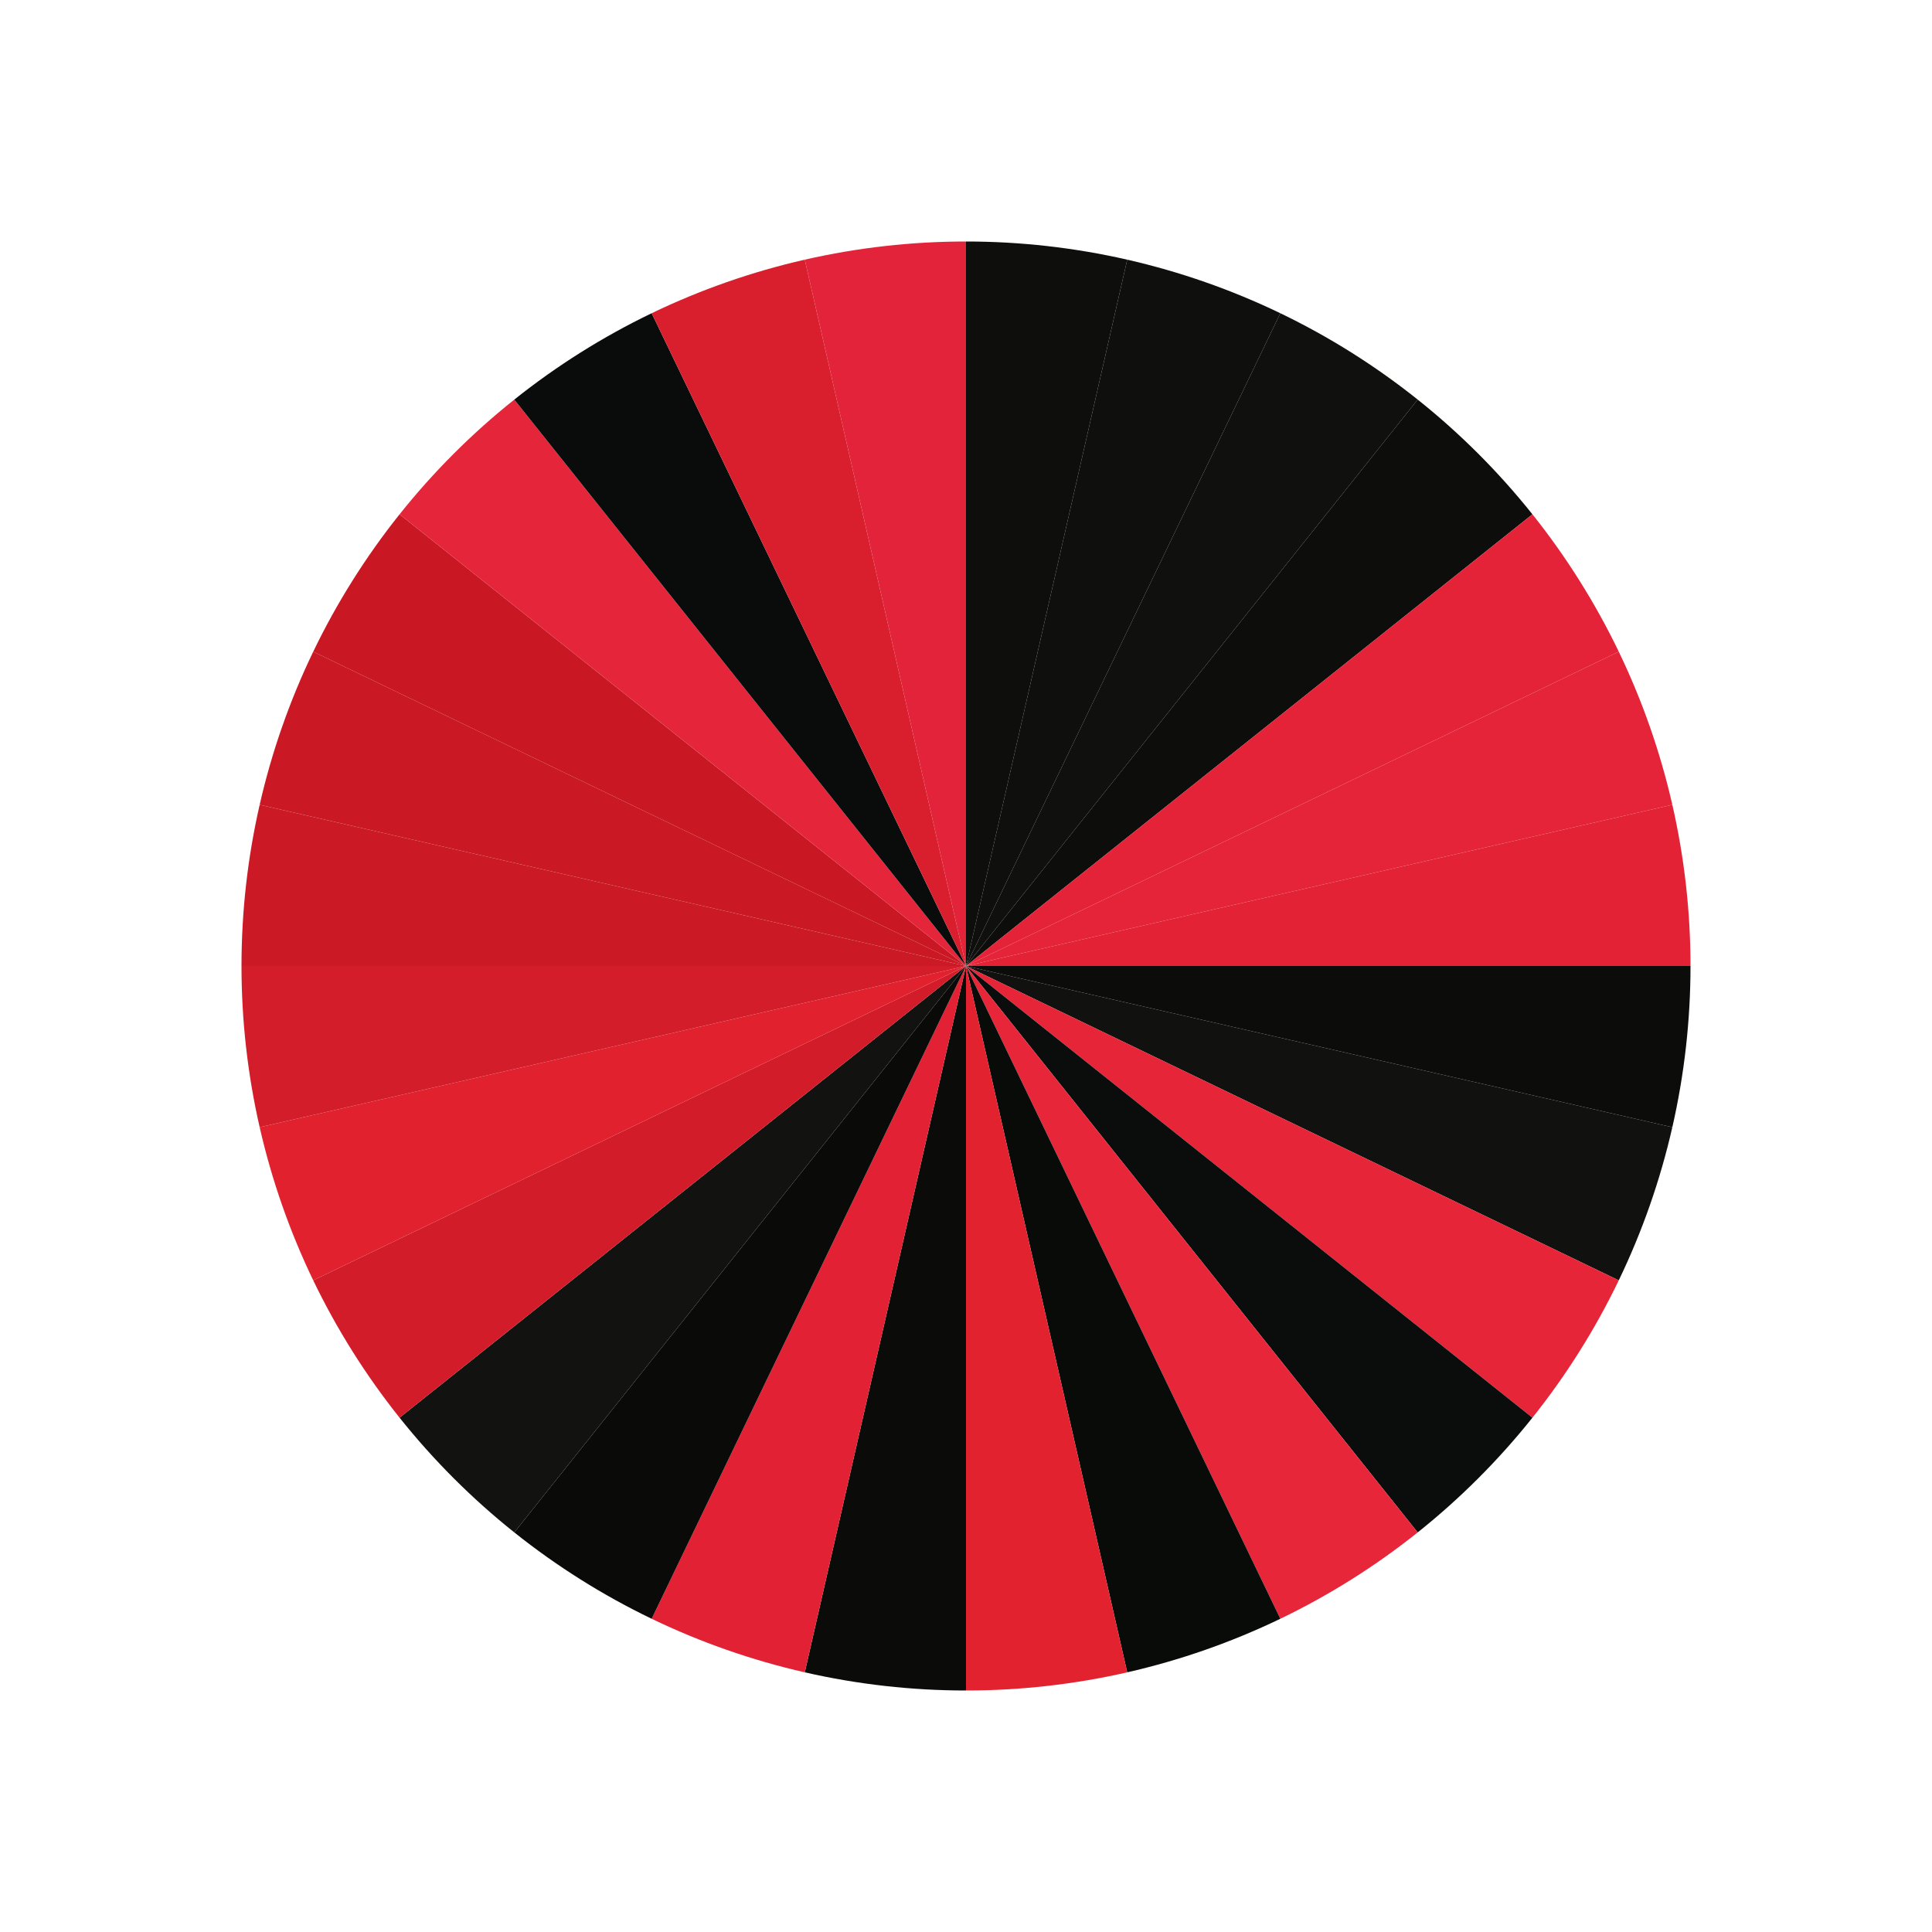
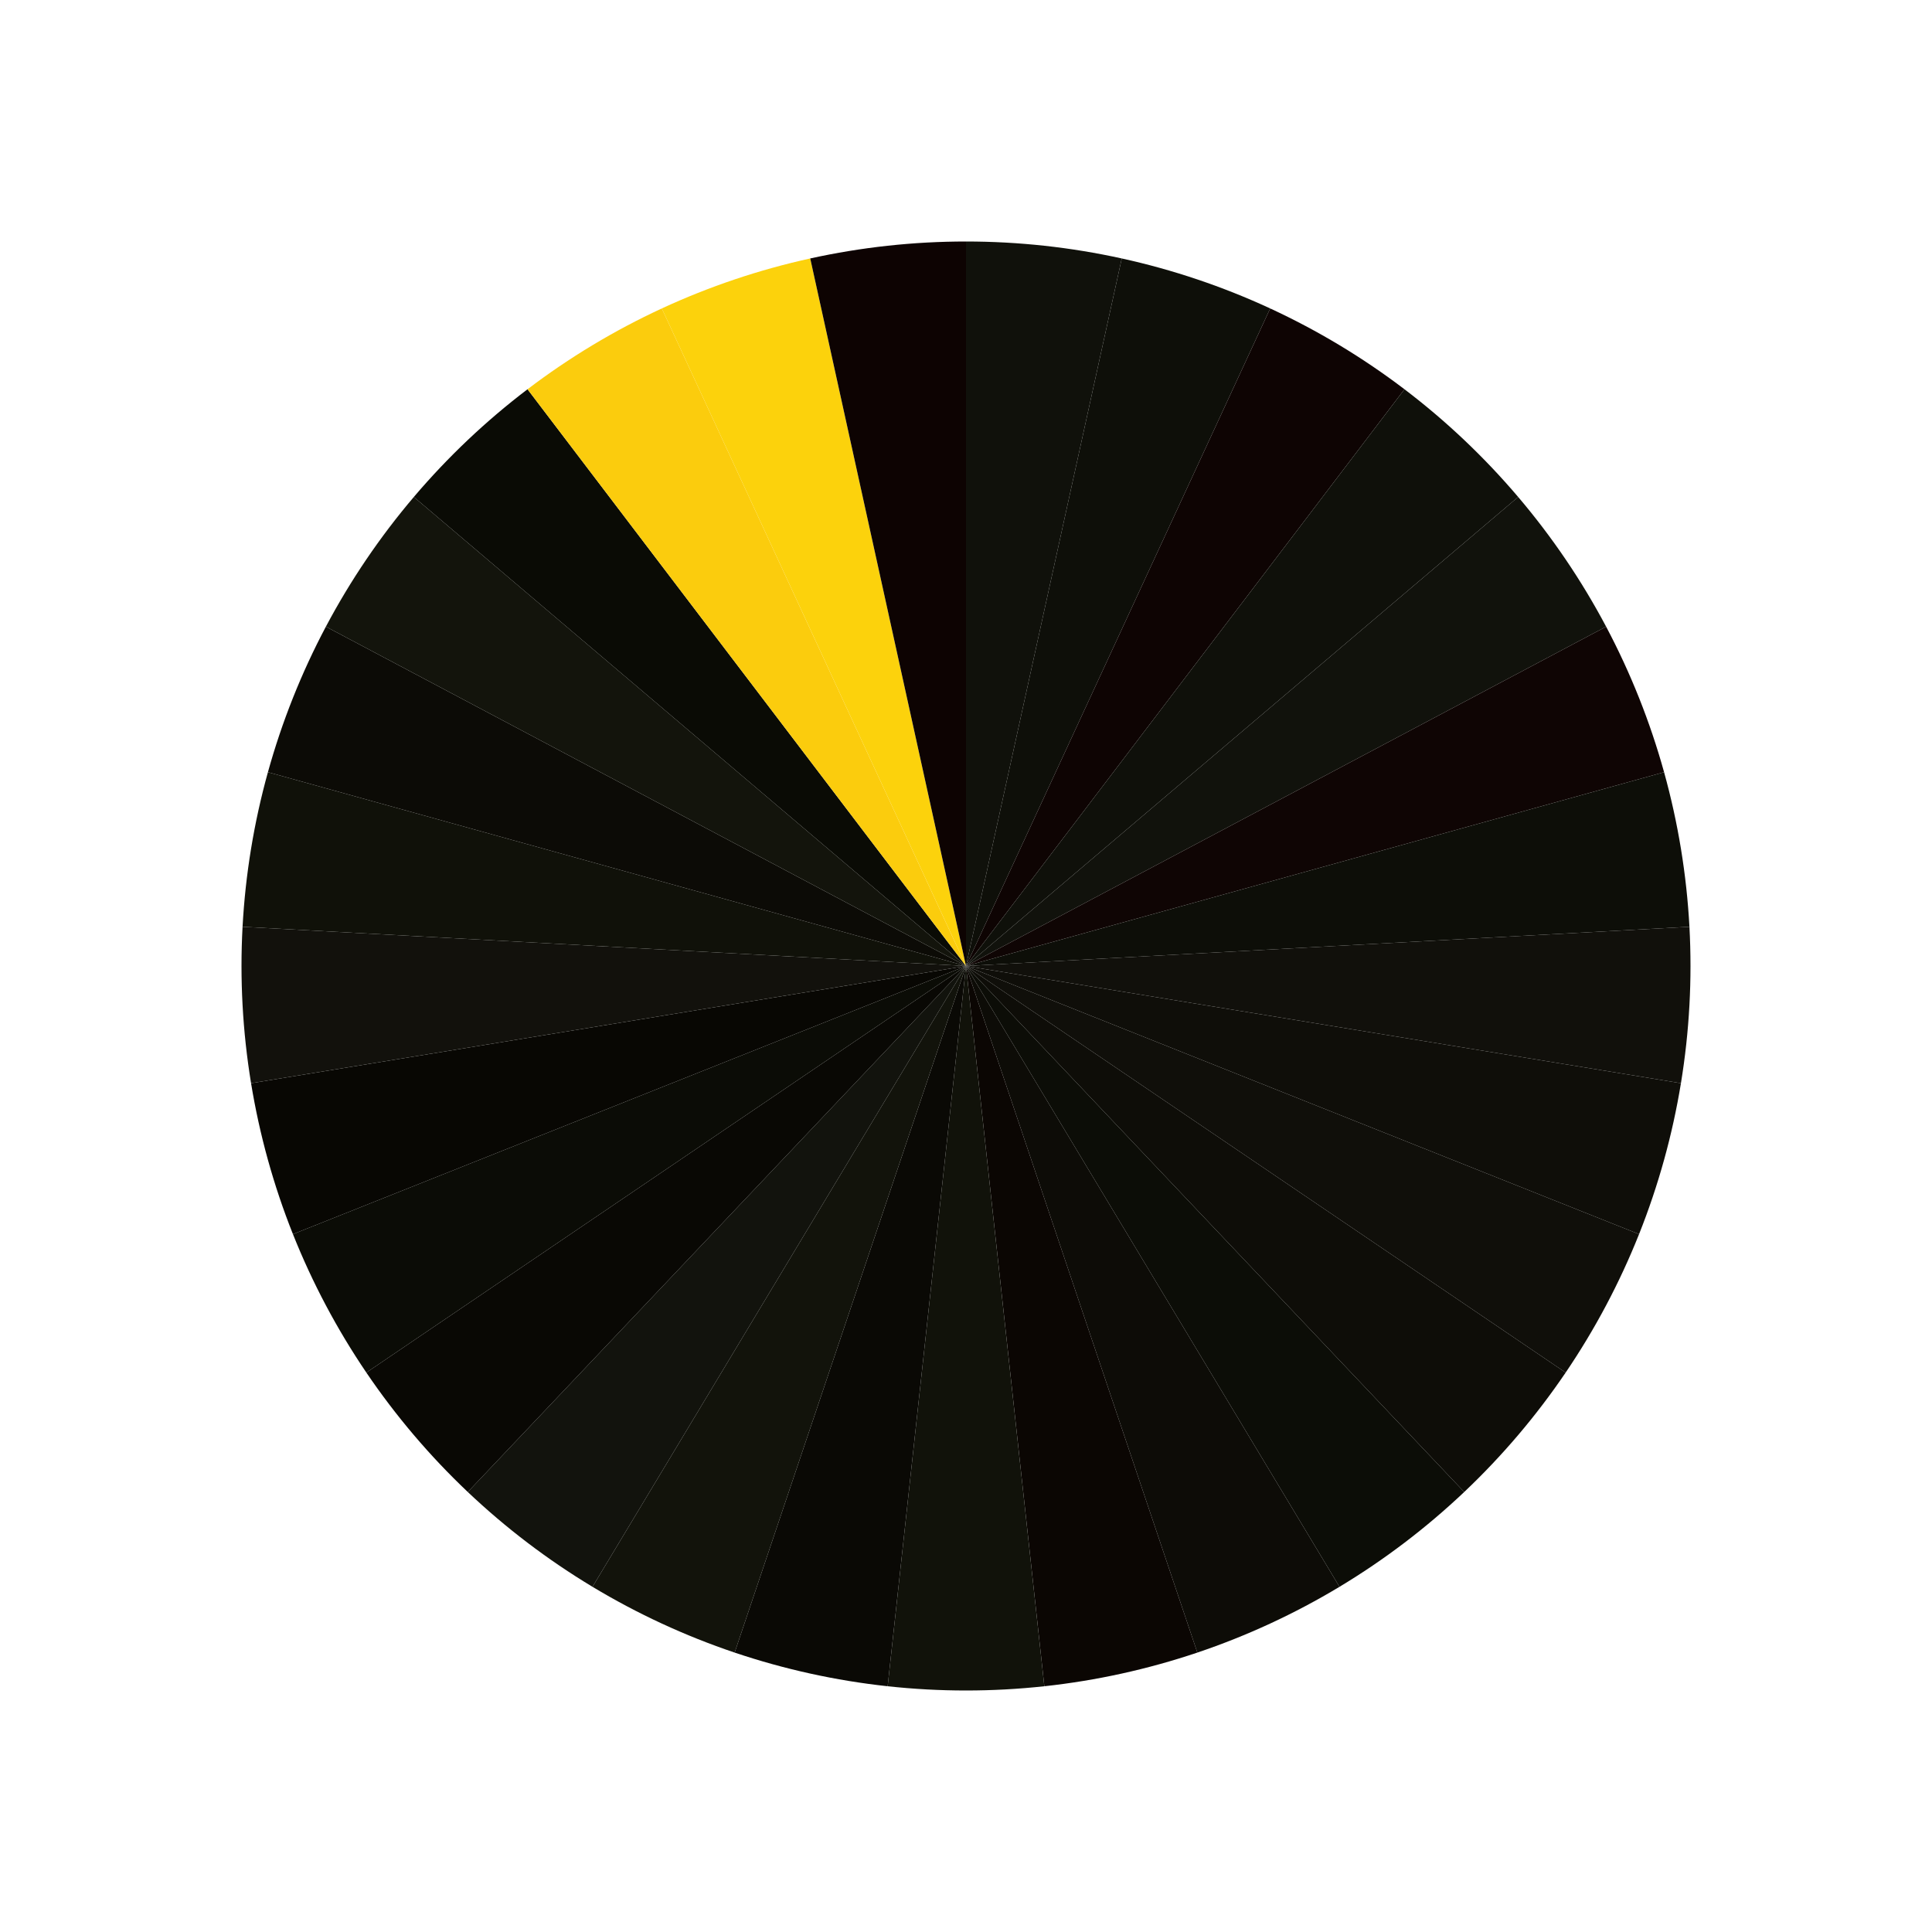
<svg xmlns="http://www.w3.org/2000/svg" width="400" height="400">
  <rect width="100%" height="100%" fill="#ffffff" />
-   <path d="M200.00,50.00 A150.00,150.00 0 0,1 233.38,53.76 L200.00,200.00 Z" fill="#0e0e0c" />
-   <path d="M233.38,53.76 A150.00,150.00 0 0,1 265.08,64.85 L200.00,200.00 Z" fill="#0f0f0d" />
-   <path d="M265.08,64.85 A150.00,150.00 0 0,1 293.52,82.73 L200.00,200.00 Z" fill="#10100e" />
-   <path d="M293.52,82.73 A150.00,150.00 0 0,1 317.27,106.48 L200.00,200.00 Z" fill="#0d0d0b" />
-   <path d="M317.27,106.48 A150.00,150.00 0 0,1 335.15,134.92 L200.00,200.00 Z" fill="#e42338" />
-   <path d="M335.15,134.92 A150.00,150.00 0 0,1 346.24,166.62 L200.00,200.00 Z" fill="#e52439" />
-   <path d="M346.24,166.62 A150.00,150.00 0 0,1 350.00,200.00 L200.00,200.00 Z" fill="#e32235" />
-   <path d="M350.00,200.00 A150.00,150.00 0 0,1 346.24,233.38 L200.00,200.00 Z" fill="#0c0c0a" />
-   <path d="M346.24,233.38 A150.00,150.00 0 0,1 335.15,265.08 L200.00,200.00 Z" fill="#11110f" />
-   <path d="M335.15,265.08 A150.00,150.00 0 0,1 317.27,293.52 L200.00,200.00 Z" fill="#e62538" />
-   <path d="M317.27,293.52 A150.00,150.00 0 0,1 293.52,317.27 L200.00,200.00 Z" fill="#0b0d0c" />
-   <path d="M293.52,317.27 A150.00,150.00 0 0,1 265.08,335.15 L200.00,200.00 Z" fill="#e72639" />
-   <path d="M265.08,335.15 A150.00,150.00 0 0,1 233.38,346.24 L200.00,200.00 Z" fill="#090b08" />
-   <path d="M233.38,346.24 A150.00,150.00 0 0,1 200.00,350.00 L200.00,200.00 Z" fill="#e2222f" />
-   <path d="M200.00,350.00 A150.00,150.00 0 0,1 166.62,346.24 L200.00,200.00 Z" fill="#0b0b09" />
-   <path d="M166.62,346.24 A150.00,150.00 0 0,1 134.92,335.15 L200.00,200.00 Z" fill="#e22134" />
-   <path d="M134.92,335.15 A150.00,150.00 0 0,1 106.48,317.27 L200.00,200.00 Z" fill="#0a0a08" />
-   <path d="M106.48,317.27 A150.00,150.00 0 0,1 82.73,293.52 L200.00,200.00 Z" fill="#121210" />
-   <path d="M82.73,293.52 A150.00,150.00 0 0,1 64.85,265.08 L200.00,200.00 Z" fill="#d21c29" />
-   <path d="M64.85,265.08 A150.00,150.00 0 0,1 53.76,233.38 L200.00,200.00 Z" fill="#e1212e" />
-   <path d="M53.76,233.38 A150.00,150.00 0 0,1 50.00,200.00 L200.00,200.00 Z" fill="#d31d2a" />
-   <path d="M50.00,200.00 A150.00,150.00 0 0,1 53.76,166.62 L200.00,200.00 Z" fill="#cb1925" />
-   <path d="M53.76,166.62 A150.00,150.00 0 0,1 64.85,134.92 L200.00,200.00 Z" fill="#ca1824" />
-   <path d="M64.85,134.92 A150.00,150.00 0 0,1 82.73,106.48 L200.00,200.00 Z" fill="#c91723" />
-   <path d="M82.73,106.48 A150.00,150.00 0 0,1 106.48,82.73 L200.00,200.00 Z" fill="#e5253a" />
-   <path d="M106.48,82.73 A150.00,150.00 0 0,1 134.92,64.85 L200.00,200.00 Z" fill="#0a0c0b" />
-   <path d="M134.92,64.85 A150.00,150.00 0 0,1 166.62,53.76 L200.00,200.00 Z" fill="#d91f2d" />
-   <path d="M166.62,53.76 A150.00,150.00 0 0,1 200.00,50.00 L200.00,200.00 Z" fill="#e3233a" />
+   <path d="M200.00,50.00 A150.00,150.00 0 0,1 232.25,53.51 L200.00,200.00 Z" fill="#10110b" />
+   <path d="M232.25,53.51 A150.00,150.00 0 0,1 262.98,63.86 L200.00,200.00 Z" fill="#0e0f09" />
+   <path d="M262.98,63.86 A150.00,150.00 0 0,1 290.78,80.59 L200.00,200.00 Z" fill="#0e0403" />
+   <path d="M290.78,80.59 A150.00,150.00 0 0,1 314.32,102.89 L200.00,200.00 Z" fill="#0f100a" />
+   <path d="M314.32,102.89 A150.00,150.00 0 0,1 332.53,129.74 L200.00,200.00 Z" fill="#11120c" />
+   <path d="M332.53,129.74 A150.00,150.00 0 0,1 344.53,159.87 L200.00,200.00 Z" fill="#0f0504" />
+   <path d="M344.53,159.87 A150.00,150.00 0 0,1 349.78,191.88 L200.00,200.00 Z" fill="#0d0e08" />
+   <path d="M349.78,191.88 A150.00,150.00 0 0,1 348.02,224.27 L200.00,200.00 Z" fill="#11100b" />
+   <path d="M348.02,224.27 A150.00,150.00 0 0,1 339.35,255.52 L200.00,200.00 Z" fill="#0f0e09" />
+   <path d="M339.35,255.52 A150.00,150.00 0 0,1 324.15,284.18 L200.00,200.00 Z" fill="#100f0a" />
+   <path d="M324.15,284.18 A150.00,150.00 0 0,1 303.15,308.90 L200.00,200.00 Z" fill="#0e0d08" />
+   <path d="M303.15,308.90 A150.00,150.00 0 0,1 277.33,328.53 L200.00,200.00 Z" fill="#0c0d07" />
+   <path d="M277.33,328.53 A150.00,150.00 0 0,1 247.90,342.15 L200.00,200.00 Z" fill="#0d0c07" />
+   <path d="M247.90,342.15 A150.00,150.00 0 0,1 216.22,349.12 L200.00,200.00 Z" fill="#0b0603" />
+   <path d="M216.22,349.12 A150.00,150.00 0 0,1 183.78,349.12 L200.00,200.00 Z" fill="#11120a" />
+   <path d="M183.78,349.12 A150.00,150.00 0 0,1 152.10,342.15 L200.00,200.00 Z" fill="#0a0905" />
+   <path d="M152.10,342.15 A150.00,150.00 0 0,1 122.67,328.53 L200.00,200.00 Z" fill="#12130b" />
+   <path d="M122.67,328.53 A150.00,150.00 0 0,1 96.85,308.90 L200.00,200.00 Z" fill="#12130d" />
+   <path d="M96.85,308.90 A150.00,150.00 0 0,1 75.85,284.18 L200.00,200.00 Z" fill="#090804" />
+   <path d="M75.85,284.18 A150.00,150.00 0 0,1 60.65,255.52 L200.00,200.00 Z" fill="#0b0c06" />
+   <path d="M60.65,255.52 A150.00,150.00 0 0,1 51.98,224.27 L200.00,200.00 Z" fill="#080703" />
+   <path d="M51.98,224.27 A150.00,150.00 0 0,1 50.22,191.88 L200.00,200.00 Z" fill="#12110c" />
+   <path d="M50.22,191.88 A150.00,150.00 0 0,1 55.47,159.87 L200.00,200.00 Z" fill="#101109" />
+   <path d="M55.47,159.87 A150.00,150.00 0 0,1 67.47,129.74 L200.00,200.00 Z" fill="#0c0b06" />
+   <path d="M67.47,129.74 A150.00,150.00 0 0,1 85.68,102.89 L200.00,200.00 Z" fill="#13140c" />
+   <path d="M85.68,102.89 A150.00,150.00 0 0,1 109.22,80.59 L200.00,200.00 Z" fill="#0a0b05" />
+   <path d="M109.22,80.59 A150.00,150.00 0 0,1 137.02,63.86 L200.00,200.00 Z" fill="#fbcc0d" />
+   <path d="M137.02,63.86 A150.00,150.00 0 0,1 167.75,53.51 L200.00,200.00 Z" fill="#fcd20c" />
+   <path d="M167.75,53.51 A150.00,150.00 0 0,1 200.00,50.00 L200.00,200.00 Z" fill="#0d0302" />
</svg>
